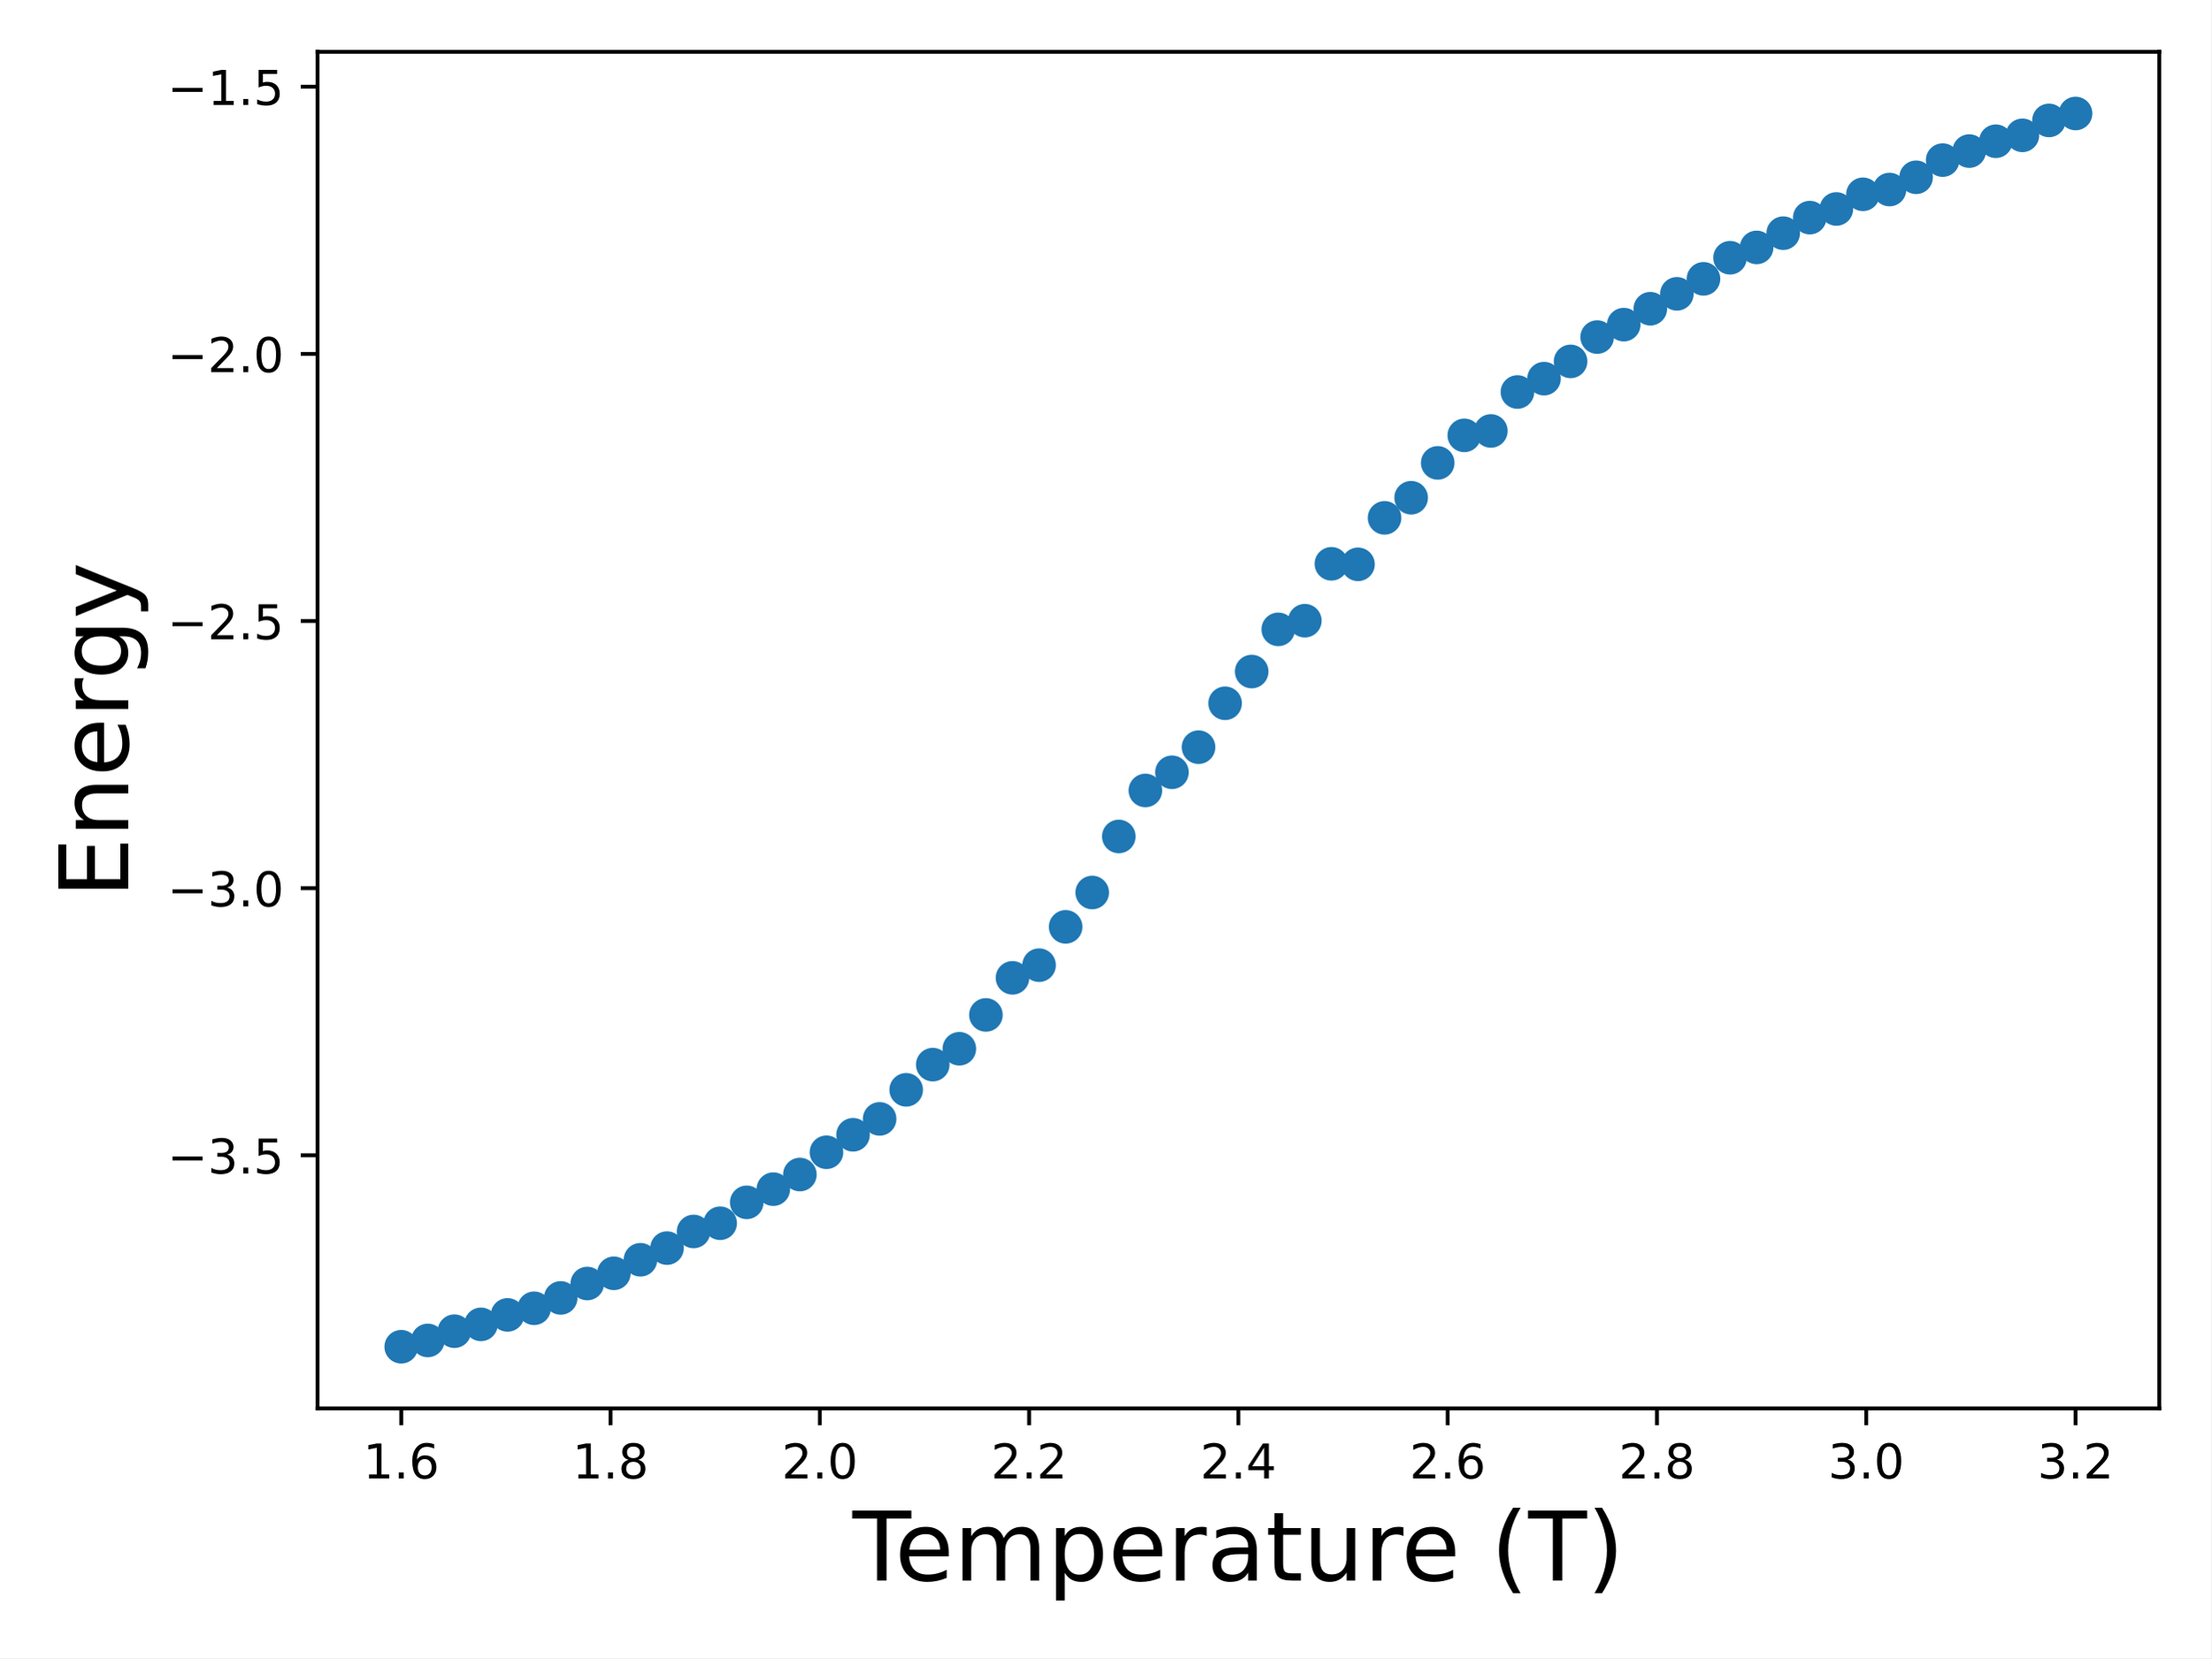
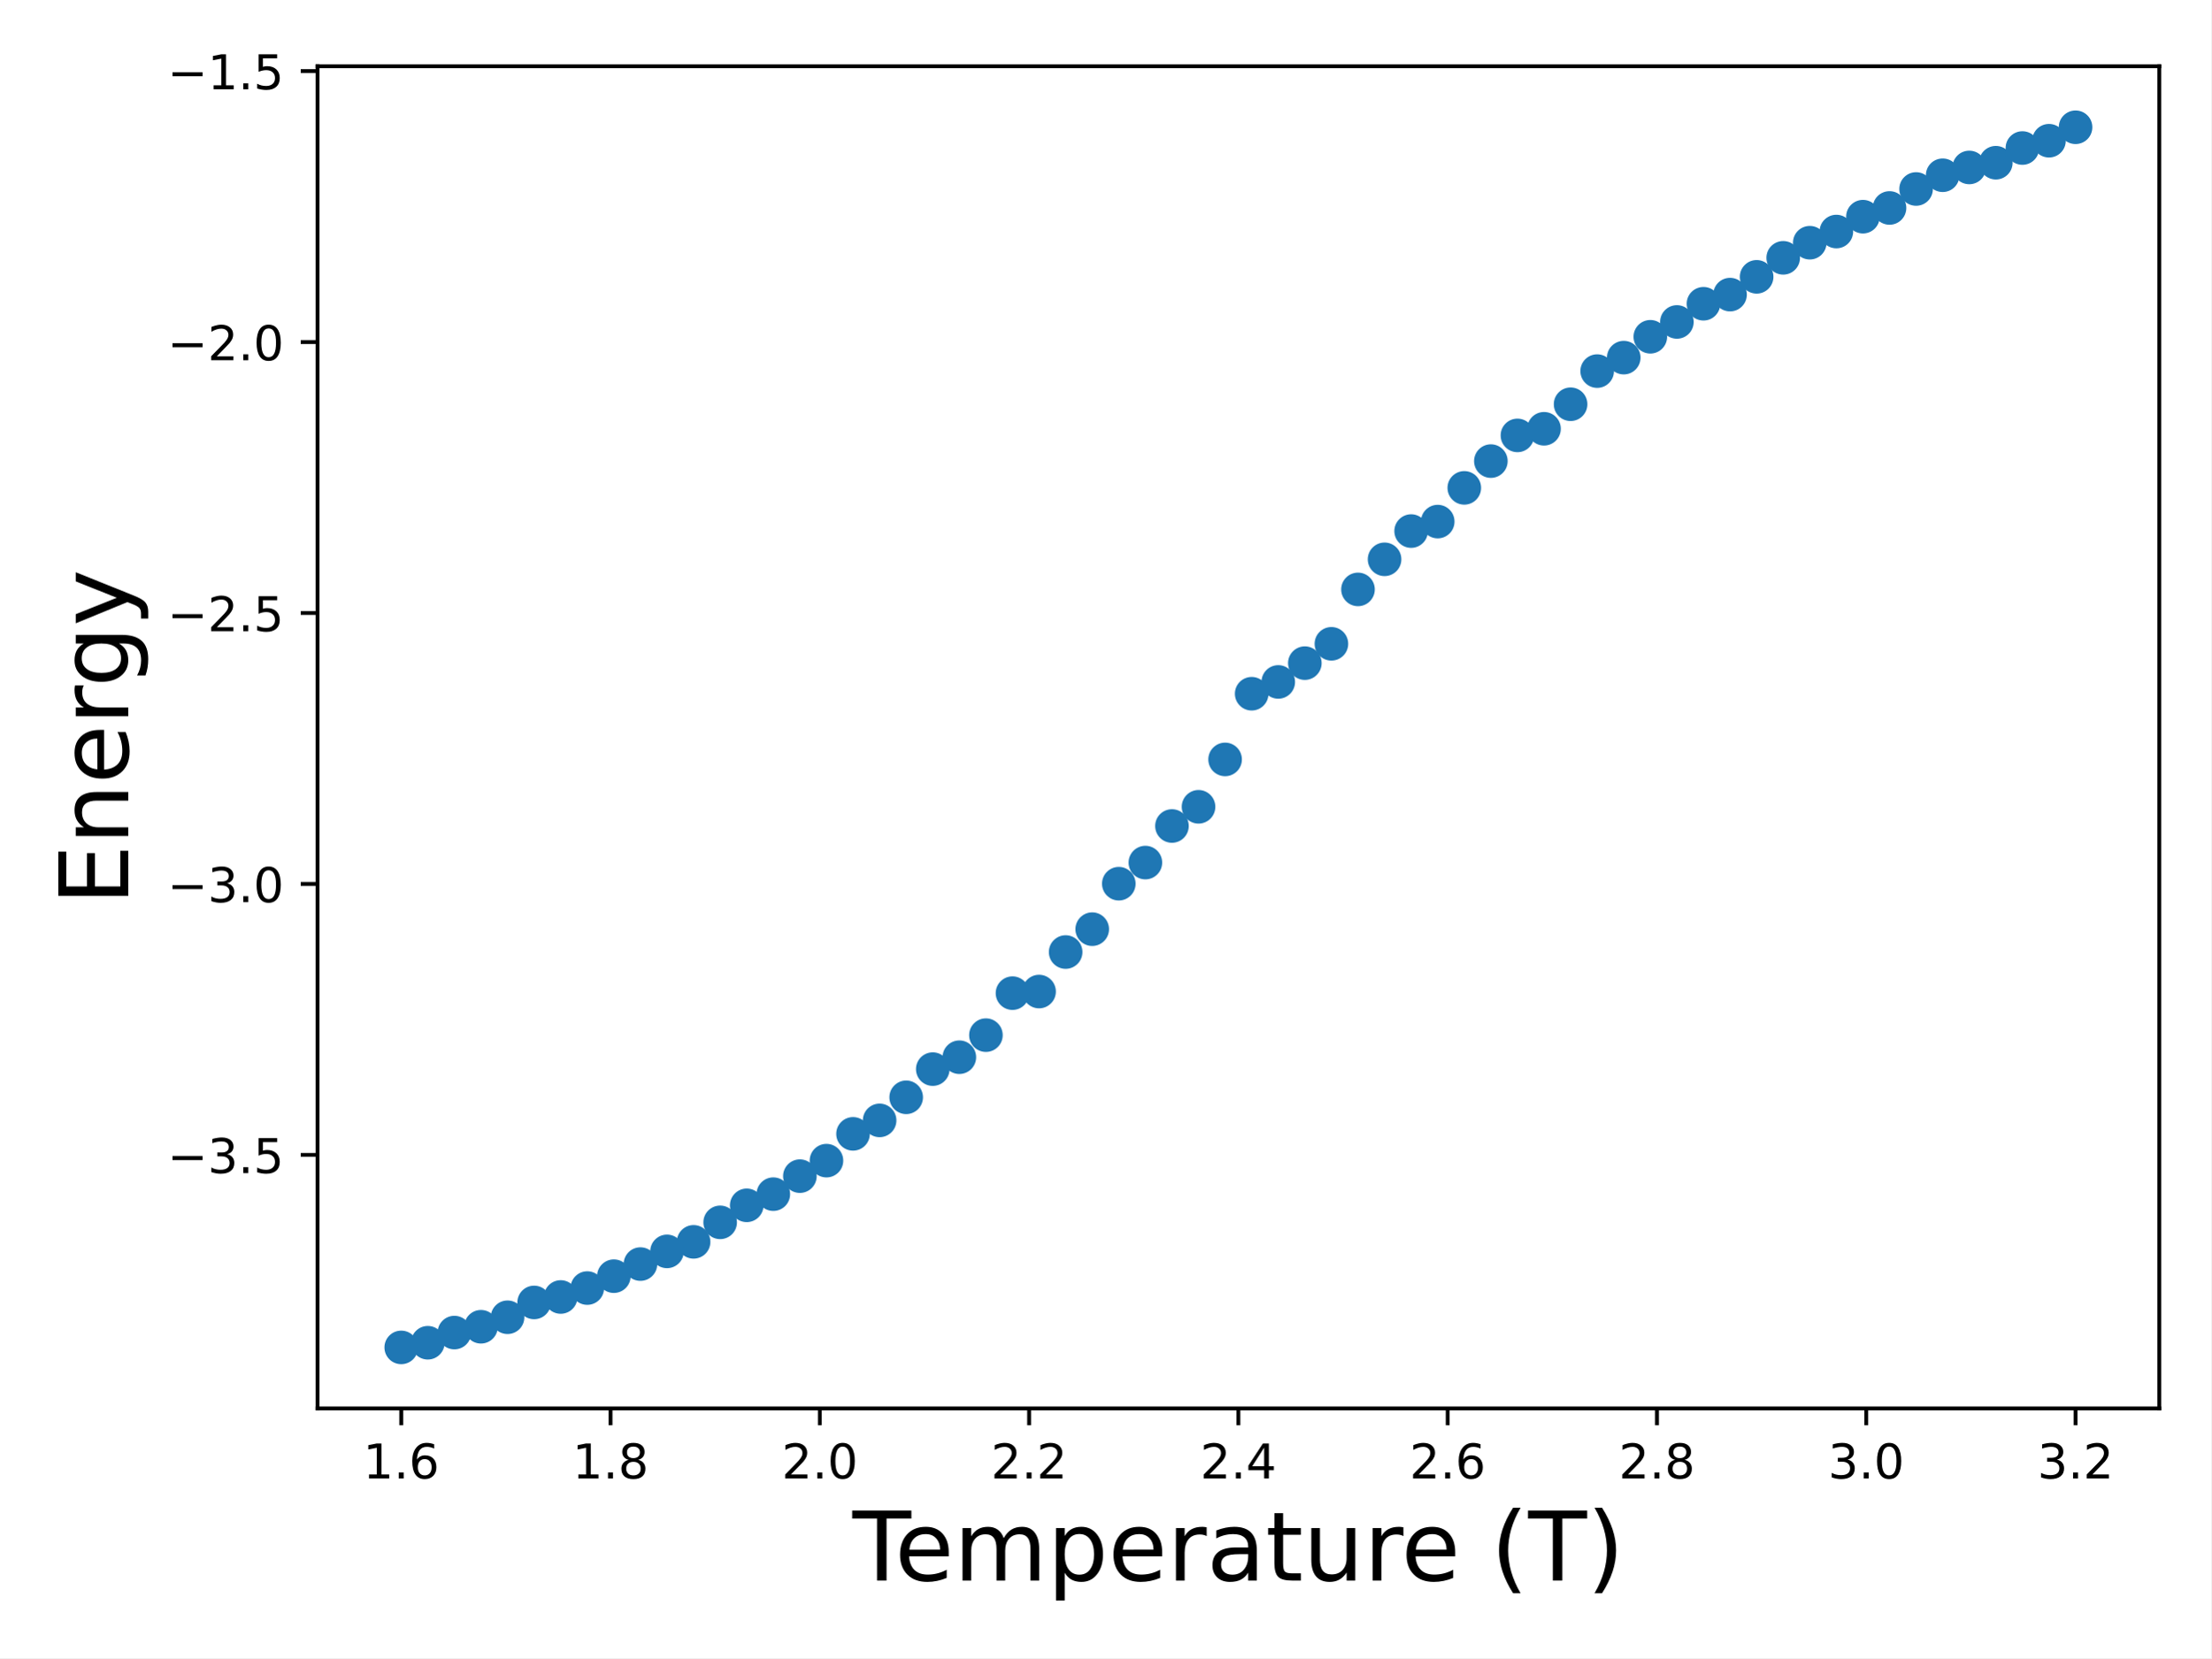
<svg xmlns="http://www.w3.org/2000/svg" xmlns:xlink="http://www.w3.org/1999/xlink" height="345.6pt" version="1.1" viewBox="0 0 460.8 345.6" width="460.8pt">
  <defs>
    <style type="text/css">*{stroke-linecap:butt;stroke-linejoin:round;}</style>
  </defs>
  <g id="figure_1">
    <g id="patch_1">
      <path d="M 0 345.6  L 460.8 345.6  L 460.8 0  L 0 0  z " style="fill:#ffffff;" />
    </g>
    <g id="axes_1">
      <g id="patch_2">
-         <path d="M 66.17 293.56  L 450 293.56  L 450 10.8  L 66.17 10.8  z " style="fill:#ffffff;" />
+         <path d="M 66.17 293.56  L 450 293.56  L 450 13.807  L 66.17 13.807  z " style="fill:#ffffff;" />
      </g>
      <g id="matplotlib.axis_1">
        <g id="xtick_1">
          <g id="line2d_1">
            <defs>
-               <path d="M 0 0  L 0 3.5  " id="m89fb8d7818" style="stroke:#000000;stroke-width:0.8;" />
+               <path d="M 0 0  L 0 3.5  " id="m276fa5b117" style="stroke:#000000;stroke-width:0.8;" />
            </defs>
            <g>
-               <use style="stroke:#000000;stroke-width:0.8;" x="83.617" xlink:href="#m89fb8d7818" y="293.56" />
+               <use style="stroke:#000000;stroke-width:0.8;" x="83.617" xlink:href="#m276fa5b117" y="293.56" />
            </g>
          </g>
          <g id="text_1">
            <g transform="translate(75.66526 308.1584)scale(0.1 -0.1)">
              <defs>
                <path d="M 12.406 8.297  L 28.516 8.297  L 28.516 63.922  L 10.984 60.406  L 10.984 69.391  L 28.422 72.906  L 38.281 72.906  L 38.281 8.297  L 54.391 8.297  L 54.391 0  L 12.406 0  z " id="DejaVuSans-49" />
                <path d="M 10.688 12.406  L 21 12.406  L 21 0  L 10.688 0  z " id="DejaVuSans-46" />
                <path d="M 33.016 40.375  Q 26.375 40.375 22.484 35.828  Q 18.609 31.297 18.609 23.391  Q 18.609 15.531 22.484 10.953  Q 26.375 6.391 33.016 6.391  Q 39.656 6.391 43.531 10.953  Q 47.406 15.531 47.406 23.391  Q 47.406 31.297 43.531 35.828  Q 39.656 40.375 33.016 40.375  z M 52.594 71.297  L 52.594 62.312  Q 48.875 64.062 45.094 64.984  Q 41.312 65.922 37.594 65.922  Q 27.828 65.922 22.672 59.328  Q 17.531 52.734 16.797 39.406  Q 19.672 43.656 24.016 45.922  Q 28.375 48.188 33.594 48.188  Q 44.578 48.188 50.953 41.516  Q 57.328 34.859 57.328 23.391  Q 57.328 12.156 50.688 5.359  Q 44.047 -1.422 33.016 -1.422  Q 20.359 -1.422 13.672 8.266  Q 6.984 17.969 6.984 36.375  Q 6.984 53.656 15.188 63.938  Q 23.391 74.219 37.203 74.219  Q 40.922 74.219 44.703 73.484  Q 48.484 72.75 52.594 71.297  z " id="DejaVuSans-54" />
              </defs>
              <use xlink:href="#DejaVuSans-49" />
              <use x="63.623" xlink:href="#DejaVuSans-46" />
              <use x="95.41" xlink:href="#DejaVuSans-54" />
            </g>
          </g>
        </g>
        <g id="xtick_2">
          <g id="line2d_2">
            <g>
-               <use style="stroke:#000000;stroke-width:0.8;" x="127.234" xlink:href="#m89fb8d7818" y="293.56" />
+               <use style="stroke:#000000;stroke-width:0.8;" x="127.234" xlink:href="#m276fa5b117" y="293.56" />
            </g>
          </g>
          <g id="text_2">
            <g transform="translate(119.2823 308.1584)scale(0.1 -0.1)">
              <defs>
                <path d="M 31.781 34.625  Q 24.75 34.625 20.719 30.859  Q 16.703 27.094 16.703 20.516  Q 16.703 13.922 20.719 10.156  Q 24.75 6.391 31.781 6.391  Q 38.812 6.391 42.859 10.172  Q 46.922 13.969 46.922 20.516  Q 46.922 27.094 42.891 30.859  Q 38.875 34.625 31.781 34.625  z M 21.922 38.812  Q 15.578 40.375 12.031 44.719  Q 8.5 49.078 8.5 55.328  Q 8.5 64.062 14.719 69.141  Q 20.953 74.219 31.781 74.219  Q 42.672 74.219 48.875 69.141  Q 55.078 64.062 55.078 55.328  Q 55.078 49.078 51.531 44.719  Q 48 40.375 41.703 38.812  Q 48.828 37.156 52.797 32.312  Q 56.781 27.484 56.781 20.516  Q 56.781 9.906 50.312 4.234  Q 43.844 -1.422 31.781 -1.422  Q 19.734 -1.422 13.25 4.234  Q 6.781 9.906 6.781 20.516  Q 6.781 27.484 10.781 32.312  Q 14.797 37.156 21.922 38.812  z M 18.312 54.391  Q 18.312 48.734 21.844 45.562  Q 25.391 42.391 31.781 42.391  Q 38.141 42.391 41.719 45.562  Q 45.312 48.734 45.312 54.391  Q 45.312 60.062 41.719 63.234  Q 38.141 66.406 31.781 66.406  Q 25.391 66.406 21.844 63.234  Q 18.312 60.062 18.312 54.391  z " id="DejaVuSans-56" />
              </defs>
              <use xlink:href="#DejaVuSans-49" />
              <use x="63.623" xlink:href="#DejaVuSans-46" />
              <use x="95.41" xlink:href="#DejaVuSans-56" />
            </g>
          </g>
        </g>
        <g id="xtick_3">
          <g id="line2d_3">
            <g>
-               <use style="stroke:#000000;stroke-width:0.8;" x="170.851" xlink:href="#m89fb8d7818" y="293.56" />
+               <use style="stroke:#000000;stroke-width:0.8;" x="170.851" xlink:href="#m276fa5b117" y="293.56" />
            </g>
          </g>
          <g id="text_3">
            <g transform="translate(162.8993 308.1584)scale(0.1 -0.1)">
              <defs>
                <path d="M 19.188 8.297  L 53.609 8.297  L 53.609 0  L 7.328 0  L 7.328 8.297  Q 12.938 14.109 22.625 23.891  Q 32.328 33.688 34.812 36.531  Q 39.547 41.844 41.422 45.531  Q 43.312 49.219 43.312 52.781  Q 43.312 58.594 39.234 62.25  Q 35.156 65.922 28.609 65.922  Q 23.969 65.922 18.812 64.312  Q 13.672 62.703 7.812 59.422  L 7.812 69.391  Q 13.766 71.781 18.938 73  Q 24.125 74.219 28.422 74.219  Q 39.75 74.219 46.484 68.547  Q 53.219 62.891 53.219 53.422  Q 53.219 48.922 51.531 44.891  Q 49.859 40.875 45.406 35.406  Q 44.188 33.984 37.641 27.219  Q 31.109 20.453 19.188 8.297  z " id="DejaVuSans-50" />
                <path d="M 31.781 66.406  Q 24.172 66.406 20.328 58.906  Q 16.5 51.422 16.5 36.375  Q 16.5 21.391 20.328 13.891  Q 24.172 6.391 31.781 6.391  Q 39.453 6.391 43.281 13.891  Q 47.125 21.391 47.125 36.375  Q 47.125 51.422 43.281 58.906  Q 39.453 66.406 31.781 66.406  z M 31.781 74.219  Q 44.047 74.219 50.516 64.516  Q 56.984 54.828 56.984 36.375  Q 56.984 17.969 50.516 8.266  Q 44.047 -1.422 31.781 -1.422  Q 19.531 -1.422 13.062 8.266  Q 6.594 17.969 6.594 36.375  Q 6.594 54.828 13.062 64.516  Q 19.531 74.219 31.781 74.219  z " id="DejaVuSans-48" />
              </defs>
              <use xlink:href="#DejaVuSans-50" />
              <use x="63.623" xlink:href="#DejaVuSans-46" />
              <use x="95.41" xlink:href="#DejaVuSans-48" />
            </g>
          </g>
        </g>
        <g id="xtick_4">
          <g id="line2d_4">
            <g>
-               <use style="stroke:#000000;stroke-width:0.8;" x="214.468" xlink:href="#m89fb8d7818" y="293.56" />
+               <use style="stroke:#000000;stroke-width:0.8;" x="214.468" xlink:href="#m276fa5b117" y="293.56" />
            </g>
          </g>
          <g id="text_4">
            <g transform="translate(206.5164 308.1584)scale(0.1 -0.1)">
              <use xlink:href="#DejaVuSans-50" />
              <use x="63.623" xlink:href="#DejaVuSans-46" />
              <use x="95.41" xlink:href="#DejaVuSans-50" />
            </g>
          </g>
        </g>
        <g id="xtick_5">
          <g id="line2d_5">
            <g>
-               <use style="stroke:#000000;stroke-width:0.8;" x="258.085" xlink:href="#m89fb8d7818" y="293.56" />
+               <use style="stroke:#000000;stroke-width:0.8;" x="258.085" xlink:href="#m276fa5b117" y="293.56" />
            </g>
          </g>
          <g id="text_5">
            <g transform="translate(250.1334 308.1584)scale(0.1 -0.1)">
              <defs>
                <path d="M 37.797 64.312  L 12.891 25.391  L 37.797 25.391  z M 35.203 72.906  L 47.609 72.906  L 47.609 25.391  L 58.016 25.391  L 58.016 17.188  L 47.609 17.188  L 47.609 0  L 37.797 0  L 37.797 17.188  L 4.891 17.188  L 4.891 26.703  z " id="DejaVuSans-52" />
              </defs>
              <use xlink:href="#DejaVuSans-50" />
              <use x="63.623" xlink:href="#DejaVuSans-46" />
              <use x="95.41" xlink:href="#DejaVuSans-52" />
            </g>
          </g>
        </g>
        <g id="xtick_6">
          <g id="line2d_6">
            <g>
-               <use style="stroke:#000000;stroke-width:0.8;" x="301.702" xlink:href="#m89fb8d7818" y="293.56" />
+               <use style="stroke:#000000;stroke-width:0.8;" x="301.702" xlink:href="#m276fa5b117" y="293.56" />
            </g>
          </g>
          <g id="text_6">
            <g transform="translate(293.7505 308.1584)scale(0.1 -0.1)">
              <use xlink:href="#DejaVuSans-50" />
              <use x="63.623" xlink:href="#DejaVuSans-46" />
              <use x="95.41" xlink:href="#DejaVuSans-54" />
            </g>
          </g>
        </g>
        <g id="xtick_7">
          <g id="line2d_7">
            <g>
-               <use style="stroke:#000000;stroke-width:0.8;" x="345.319" xlink:href="#m89fb8d7818" y="293.56" />
+               <use style="stroke:#000000;stroke-width:0.8;" x="345.319" xlink:href="#m276fa5b117" y="293.56" />
            </g>
          </g>
          <g id="text_7">
            <g transform="translate(337.3675 308.1584)scale(0.1 -0.1)">
              <use xlink:href="#DejaVuSans-50" />
              <use x="63.623" xlink:href="#DejaVuSans-46" />
              <use x="95.41" xlink:href="#DejaVuSans-56" />
            </g>
          </g>
        </g>
        <g id="xtick_8">
          <g id="line2d_8">
            <g>
-               <use style="stroke:#000000;stroke-width:0.8;" x="388.936" xlink:href="#m89fb8d7818" y="293.56" />
+               <use style="stroke:#000000;stroke-width:0.8;" x="388.936" xlink:href="#m276fa5b117" y="293.56" />
            </g>
          </g>
          <g id="text_8">
            <g transform="translate(380.9846 308.1584)scale(0.1 -0.1)">
              <defs>
                <path d="M 40.578 39.312  Q 47.656 37.797 51.625 33  Q 55.609 28.219 55.609 21.188  Q 55.609 10.406 48.188 4.484  Q 40.766 -1.422 27.094 -1.422  Q 22.516 -1.422 17.656 -0.516  Q 12.797 0.391 7.625 2.203  L 7.625 11.719  Q 11.719 9.328 16.594 8.109  Q 21.484 6.891 26.812 6.891  Q 36.078 6.891 40.938 10.547  Q 45.797 14.203 45.797 21.188  Q 45.797 27.641 41.281 31.266  Q 36.766 34.906 28.719 34.906  L 20.219 34.906  L 20.219 43.016  L 29.109 43.016  Q 36.375 43.016 40.234 45.922  Q 44.094 48.828 44.094 54.297  Q 44.094 59.906 40.109 62.906  Q 36.141 65.922 28.719 65.922  Q 24.656 65.922 20.016 65.031  Q 15.375 64.156 9.812 62.312  L 9.812 71.094  Q 15.438 72.656 20.344 73.438  Q 25.25 74.219 29.594 74.219  Q 40.828 74.219 47.359 69.109  Q 53.906 64.016 53.906 55.328  Q 53.906 49.266 50.438 45.094  Q 46.969 40.922 40.578 39.312  z " id="DejaVuSans-51" />
              </defs>
              <use xlink:href="#DejaVuSans-51" />
              <use x="63.623" xlink:href="#DejaVuSans-46" />
              <use x="95.41" xlink:href="#DejaVuSans-48" />
            </g>
          </g>
        </g>
        <g id="xtick_9">
          <g id="line2d_9">
            <g>
-               <use style="stroke:#000000;stroke-width:0.8;" x="432.553" xlink:href="#m89fb8d7818" y="293.56" />
+               <use style="stroke:#000000;stroke-width:0.8;" x="432.553" xlink:href="#m276fa5b117" y="293.56" />
            </g>
          </g>
          <g id="text_9">
            <g transform="translate(424.6016 308.1584)scale(0.1 -0.1)">
              <use xlink:href="#DejaVuSans-51" />
              <use x="63.623" xlink:href="#DejaVuSans-46" />
              <use x="95.41" xlink:href="#DejaVuSans-50" />
            </g>
          </g>
        </g>
        <g id="text_10">
          <g transform="translate(177.6569 329.435)scale(0.2 -0.2)">
            <defs>
              <path d="M -0.297 72.906  L 61.375 72.906  L 61.375 64.594  L 35.5 64.594  L 35.5 0  L 25.594 0  L 25.594 64.594  L -0.297 64.594  z " id="DejaVuSans-84" />
              <path d="M 56.203 29.594  L 56.203 25.203  L 14.891 25.203  Q 15.484 15.922 20.484 11.062  Q 25.484 6.203 34.422 6.203  Q 39.594 6.203 44.453 7.469  Q 49.312 8.734 54.109 11.281  L 54.109 2.781  Q 49.266 0.734 44.188 -0.344  Q 39.109 -1.422 33.891 -1.422  Q 20.797 -1.422 13.156 6.188  Q 5.516 13.812 5.516 26.812  Q 5.516 40.234 12.766 48.109  Q 20.016 56 32.328 56  Q 43.359 56 49.781 48.891  Q 56.203 41.797 56.203 29.594  z M 47.219 32.234  Q 47.125 39.594 43.094 43.984  Q 39.062 48.391 32.422 48.391  Q 24.906 48.391 20.391 44.141  Q 15.875 39.891 15.188 32.172  z " id="DejaVuSans-101" />
              <path d="M 52 44.188  Q 55.375 50.25 60.062 53.125  Q 64.75 56 71.094 56  Q 79.641 56 84.281 50.016  Q 88.922 44.047 88.922 33.016  L 88.922 0  L 79.891 0  L 79.891 32.719  Q 79.891 40.578 77.094 44.375  Q 74.312 48.188 68.609 48.188  Q 61.625 48.188 57.562 43.547  Q 53.516 38.922 53.516 30.906  L 53.516 0  L 44.484 0  L 44.484 32.719  Q 44.484 40.625 41.703 44.406  Q 38.922 48.188 33.109 48.188  Q 26.219 48.188 22.156 43.531  Q 18.109 38.875 18.109 30.906  L 18.109 0  L 9.078 0  L 9.078 54.688  L 18.109 54.688  L 18.109 46.188  Q 21.188 51.219 25.484 53.609  Q 29.781 56 35.688 56  Q 41.656 56 45.828 52.969  Q 50 49.953 52 44.188  z " id="DejaVuSans-109" />
              <path d="M 18.109 8.203  L 18.109 -20.797  L 9.078 -20.797  L 9.078 54.688  L 18.109 54.688  L 18.109 46.391  Q 20.953 51.266 25.266 53.625  Q 29.594 56 35.594 56  Q 45.562 56 51.781 48.094  Q 58.016 40.188 58.016 27.297  Q 58.016 14.406 51.781 6.484  Q 45.562 -1.422 35.594 -1.422  Q 29.594 -1.422 25.266 0.953  Q 20.953 3.328 18.109 8.203  z M 48.688 27.297  Q 48.688 37.203 44.609 42.844  Q 40.531 48.484 33.406 48.484  Q 26.266 48.484 22.188 42.844  Q 18.109 37.203 18.109 27.297  Q 18.109 17.391 22.188 11.75  Q 26.266 6.109 33.406 6.109  Q 40.531 6.109 44.609 11.75  Q 48.688 17.391 48.688 27.297  z " id="DejaVuSans-112" />
              <path d="M 41.109 46.297  Q 39.594 47.172 37.812 47.578  Q 36.031 48 33.891 48  Q 26.266 48 22.188 43.047  Q 18.109 38.094 18.109 28.812  L 18.109 0  L 9.078 0  L 9.078 54.688  L 18.109 54.688  L 18.109 46.188  Q 20.953 51.172 25.484 53.578  Q 30.031 56 36.531 56  Q 37.453 56 38.578 55.875  Q 39.703 55.766 41.062 55.516  z " id="DejaVuSans-114" />
              <path d="M 34.281 27.484  Q 23.391 27.484 19.188 25  Q 14.984 22.516 14.984 16.5  Q 14.984 11.719 18.141 8.906  Q 21.297 6.109 26.703 6.109  Q 34.188 6.109 38.703 11.406  Q 43.219 16.703 43.219 25.484  L 43.219 27.484  z M 52.203 31.203  L 52.203 0  L 43.219 0  L 43.219 8.297  Q 40.141 3.328 35.547 0.953  Q 30.953 -1.422 24.312 -1.422  Q 15.922 -1.422 10.953 3.297  Q 6 8.016 6 15.922  Q 6 25.141 12.172 29.828  Q 18.359 34.516 30.609 34.516  L 43.219 34.516  L 43.219 35.406  Q 43.219 41.609 39.141 45  Q 35.062 48.391 27.688 48.391  Q 23 48.391 18.547 47.266  Q 14.109 46.141 10.016 43.891  L 10.016 52.203  Q 14.938 54.109 19.578 55.047  Q 24.219 56 28.609 56  Q 40.484 56 46.344 49.844  Q 52.203 43.703 52.203 31.203  z " id="DejaVuSans-97" />
              <path d="M 18.312 70.219  L 18.312 54.688  L 36.812 54.688  L 36.812 47.703  L 18.312 47.703  L 18.312 18.016  Q 18.312 11.328 20.141 9.422  Q 21.969 7.516 27.594 7.516  L 36.812 7.516  L 36.812 0  L 27.594 0  Q 17.188 0 13.234 3.875  Q 9.281 7.766 9.281 18.016  L 9.281 47.703  L 2.688 47.703  L 2.688 54.688  L 9.281 54.688  L 9.281 70.219  z " id="DejaVuSans-116" />
              <path d="M 8.5 21.578  L 8.5 54.688  L 17.484 54.688  L 17.484 21.922  Q 17.484 14.156 20.5 10.266  Q 23.531 6.391 29.594 6.391  Q 36.859 6.391 41.078 11.031  Q 45.312 15.672 45.312 23.688  L 45.312 54.688  L 54.297 54.688  L 54.297 0  L 45.312 0  L 45.312 8.406  Q 42.047 3.422 37.719 1  Q 33.406 -1.422 27.688 -1.422  Q 18.266 -1.422 13.375 4.438  Q 8.5 10.297 8.5 21.578  z M 31.109 56  z " id="DejaVuSans-117" />
              <path id="DejaVuSans-32" />
              <path d="M 31 75.875  Q 24.469 64.656 21.281 53.656  Q 18.109 42.672 18.109 31.391  Q 18.109 20.125 21.312 9.062  Q 24.516 -2 31 -13.188  L 23.188 -13.188  Q 15.875 -1.703 12.234 9.375  Q 8.594 20.453 8.594 31.391  Q 8.594 42.281 12.203 53.312  Q 15.828 64.359 23.188 75.875  z " id="DejaVuSans-40" />
              <path d="M 8.016 75.875  L 15.828 75.875  Q 23.141 64.359 26.781 53.312  Q 30.422 42.281 30.422 31.391  Q 30.422 20.453 26.781 9.375  Q 23.141 -1.703 15.828 -13.188  L 8.016 -13.188  Q 14.5 -2 17.703 9.062  Q 20.906 20.125 20.906 31.391  Q 20.906 42.672 17.703 53.656  Q 14.5 64.656 8.016 75.875  z " id="DejaVuSans-41" />
            </defs>
            <use xlink:href="#DejaVuSans-84" />
            <use x="44.084" xlink:href="#DejaVuSans-101" />
            <use x="105.607" xlink:href="#DejaVuSans-109" />
            <use x="203.02" xlink:href="#DejaVuSans-112" />
            <use x="266.496" xlink:href="#DejaVuSans-101" />
            <use x="328.02" xlink:href="#DejaVuSans-114" />
            <use x="369.133" xlink:href="#DejaVuSans-97" />
            <use x="430.412" xlink:href="#DejaVuSans-116" />
            <use x="469.621" xlink:href="#DejaVuSans-117" />
            <use x="533" xlink:href="#DejaVuSans-114" />
            <use x="571.863" xlink:href="#DejaVuSans-101" />
            <use x="633.387" xlink:href="#DejaVuSans-32" />
            <use x="665.174" xlink:href="#DejaVuSans-40" />
            <use x="704.188" xlink:href="#DejaVuSans-84" />
            <use x="765.271" xlink:href="#DejaVuSans-41" />
          </g>
        </g>
      </g>
      <g id="matplotlib.axis_2">
        <g id="ytick_1">
          <g id="line2d_10">
            <defs>
-               <path d="M 0 0  L -3.5 0  " id="mbadf5b3079" style="stroke:#000000;stroke-width:0.8;" />
+               <path d="M 0 0  L -3.5 0  " id="mab7473d52a" style="stroke:#000000;stroke-width:0.8;" />
            </defs>
            <g>
-               <use style="stroke:#000000;stroke-width:0.8;" x="66.17" xlink:href="#mbadf5b3079" y="240.804" />
+               <use style="stroke:#000000;stroke-width:0.8;" x="66.17" xlink:href="#mab7473d52a" y="240.713" />
            </g>
          </g>
          <g id="text_11">
-             <g transform="translate(34.88719 244.6032)scale(0.1 -0.1)">
+             <g transform="translate(34.88719 244.5118)scale(0.1 -0.1)">
              <defs>
                <path d="M 10.594 35.5  L 73.188 35.5  L 73.188 27.203  L 10.594 27.203  z " id="DejaVuSans-8722" />
                <path d="M 10.797 72.906  L 49.516 72.906  L 49.516 64.594  L 19.828 64.594  L 19.828 46.734  Q 21.969 47.469 24.109 47.828  Q 26.266 48.188 28.422 48.188  Q 40.625 48.188 47.75 41.5  Q 54.891 34.812 54.891 23.391  Q 54.891 11.625 47.562 5.094  Q 40.234 -1.422 26.906 -1.422  Q 22.312 -1.422 17.547 -0.641  Q 12.797 0.141 7.719 1.703  L 7.719 11.625  Q 12.109 9.234 16.797 8.062  Q 21.484 6.891 26.703 6.891  Q 35.156 6.891 40.078 11.328  Q 45.016 15.766 45.016 23.391  Q 45.016 31 40.078 35.438  Q 35.156 39.891 26.703 39.891  Q 22.75 39.891 18.812 39.016  Q 14.891 38.141 10.797 36.281  z " id="DejaVuSans-53" />
              </defs>
              <use xlink:href="#DejaVuSans-8722" />
              <use x="83.789" xlink:href="#DejaVuSans-51" />
              <use x="147.412" xlink:href="#DejaVuSans-46" />
              <use x="179.199" xlink:href="#DejaVuSans-53" />
            </g>
          </g>
        </g>
        <g id="ytick_2">
          <g id="line2d_11">
            <g>
-               <use style="stroke:#000000;stroke-width:0.8;" x="66.17" xlink:href="#mbadf5b3079" y="185.121" />
+               <use style="stroke:#000000;stroke-width:0.8;" x="66.17" xlink:href="#mab7473d52a" y="184.237" />
            </g>
          </g>
          <g id="text_12">
-             <g transform="translate(34.88719 188.9198)scale(0.1 -0.1)">
+             <g transform="translate(34.88719 188.0359)scale(0.1 -0.1)">
              <use xlink:href="#DejaVuSans-8722" />
              <use x="83.789" xlink:href="#DejaVuSans-51" />
              <use x="147.412" xlink:href="#DejaVuSans-46" />
              <use x="179.199" xlink:href="#DejaVuSans-48" />
            </g>
          </g>
        </g>
        <g id="ytick_3">
          <g id="line2d_12">
            <g>
-               <use style="stroke:#000000;stroke-width:0.8;" x="66.17" xlink:href="#mbadf5b3079" y="129.437" />
+               <use style="stroke:#000000;stroke-width:0.8;" x="66.17" xlink:href="#mab7473d52a" y="127.761" />
            </g>
          </g>
          <g id="text_13">
-             <g transform="translate(34.88719 133.2364)scale(0.1 -0.1)">
+             <g transform="translate(34.88719 131.5599)scale(0.1 -0.1)">
              <use xlink:href="#DejaVuSans-8722" />
              <use x="83.789" xlink:href="#DejaVuSans-50" />
              <use x="147.412" xlink:href="#DejaVuSans-46" />
              <use x="179.199" xlink:href="#DejaVuSans-53" />
            </g>
          </g>
        </g>
        <g id="ytick_4">
          <g id="line2d_13">
            <g>
-               <use style="stroke:#000000;stroke-width:0.8;" x="66.17" xlink:href="#mbadf5b3079" y="73.754" />
+               <use style="stroke:#000000;stroke-width:0.8;" x="66.17" xlink:href="#mab7473d52a" y="71.285" />
            </g>
          </g>
          <g id="text_14">
-             <g transform="translate(34.88719 77.55298)scale(0.1 -0.1)">
+             <g transform="translate(34.88719 75.08399)scale(0.1 -0.1)">
              <use xlink:href="#DejaVuSans-8722" />
              <use x="83.789" xlink:href="#DejaVuSans-50" />
              <use x="147.412" xlink:href="#DejaVuSans-46" />
              <use x="179.199" xlink:href="#DejaVuSans-48" />
            </g>
          </g>
        </g>
        <g id="ytick_5">
          <g id="line2d_14">
            <g>
-               <use style="stroke:#000000;stroke-width:0.8;" x="66.17" xlink:href="#mbadf5b3079" y="18.07" />
+               <use style="stroke:#000000;stroke-width:0.8;" x="66.17" xlink:href="#mab7473d52a" y="14.809" />
            </g>
          </g>
          <g id="text_15">
-             <g transform="translate(34.88719 21.86957)scale(0.1 -0.1)">
+             <g transform="translate(34.88719 18.60804)scale(0.1 -0.1)">
              <use xlink:href="#DejaVuSans-8722" />
              <use x="83.789" xlink:href="#DejaVuSans-49" />
              <use x="147.412" xlink:href="#DejaVuSans-46" />
              <use x="179.199" xlink:href="#DejaVuSans-53" />
            </g>
          </g>
        </g>
        <g id="text_16">
-           <g transform="translate(26.72781 187.1925)rotate(-90)scale(0.2 -0.2)">
+           <g transform="translate(26.72781 188.6962)rotate(-90)scale(0.2 -0.2)">
            <defs>
              <path d="M 9.812 72.906  L 55.906 72.906  L 55.906 64.594  L 19.672 64.594  L 19.672 43.016  L 54.391 43.016  L 54.391 34.719  L 19.672 34.719  L 19.672 8.297  L 56.781 8.297  L 56.781 0  L 9.812 0  z " id="DejaVuSans-69" />
              <path d="M 54.891 33.016  L 54.891 0  L 45.906 0  L 45.906 32.719  Q 45.906 40.484 42.875 44.328  Q 39.844 48.188 33.797 48.188  Q 26.516 48.188 22.312 43.547  Q 18.109 38.922 18.109 30.906  L 18.109 0  L 9.078 0  L 9.078 54.688  L 18.109 54.688  L 18.109 46.188  Q 21.344 51.125 25.703 53.562  Q 30.078 56 35.797 56  Q 45.219 56 50.047 50.172  Q 54.891 44.344 54.891 33.016  z " id="DejaVuSans-110" />
              <path d="M 45.406 27.984  Q 45.406 37.75 41.375 43.109  Q 37.359 48.484 30.078 48.484  Q 22.859 48.484 18.828 43.109  Q 14.797 37.75 14.797 27.984  Q 14.797 18.266 18.828 12.891  Q 22.859 7.516 30.078 7.516  Q 37.359 7.516 41.375 12.891  Q 45.406 18.266 45.406 27.984  z M 54.391 6.781  Q 54.391 -7.172 48.188 -13.984  Q 42 -20.797 29.203 -20.797  Q 24.469 -20.797 20.266 -20.094  Q 16.062 -19.391 12.109 -17.922  L 12.109 -9.188  Q 16.062 -11.328 19.922 -12.344  Q 23.781 -13.375 27.781 -13.375  Q 36.625 -13.375 41.016 -8.766  Q 45.406 -4.156 45.406 5.172  L 45.406 9.625  Q 42.625 4.781 38.281 2.391  Q 33.938 0 27.875 0  Q 17.828 0 11.672 7.656  Q 5.516 15.328 5.516 27.984  Q 5.516 40.672 11.672 48.328  Q 17.828 56 27.875 56  Q 33.938 56 38.281 53.609  Q 42.625 51.219 45.406 46.391  L 45.406 54.688  L 54.391 54.688  z " id="DejaVuSans-103" />
              <path d="M 32.172 -5.078  Q 28.375 -14.844 24.75 -17.812  Q 21.141 -20.797 15.094 -20.797  L 7.906 -20.797  L 7.906 -13.281  L 13.188 -13.281  Q 16.891 -13.281 18.938 -11.516  Q 21 -9.766 23.484 -3.219  L 25.094 0.875  L 2.984 54.688  L 12.5 54.688  L 29.594 11.922  L 46.688 54.688  L 56.203 54.688  z " id="DejaVuSans-121" />
            </defs>
            <use xlink:href="#DejaVuSans-69" />
            <use x="63.184" xlink:href="#DejaVuSans-110" />
            <use x="126.562" xlink:href="#DejaVuSans-101" />
            <use x="188.086" xlink:href="#DejaVuSans-114" />
            <use x="227.449" xlink:href="#DejaVuSans-103" />
            <use x="290.926" xlink:href="#DejaVuSans-121" />
          </g>
        </g>
      </g>
      <g id="line2d_15">
        <defs>
-           <path d="M 0 3  C 0.796 3 1.559 2.684 2.121 2.121  C 2.684 1.559 3 0.796 3 0  C 3 -0.796 2.684 -1.559 2.121 -2.121  C 1.559 -2.684 0.796 -3 0 -3  C -0.796 -3 -1.559 -2.684 -2.121 -2.121  C -2.684 -1.559 -3 -0.796 -3 0  C -3 0.796 -2.684 1.559 -2.121 2.121  C -1.559 2.684 -0.796 3 0 3  z " id="mdc4cfc3dbf" style="stroke:#1f77b4;" />
+           <path d="M 0 3  C 0.796 3 1.559 2.684 2.121 2.121  C 2.684 1.559 3 0.796 3 0  C 3 -0.796 2.684 -1.559 2.121 -2.121  C 1.559 -2.684 0.796 -3 0 -3  C -0.796 -3 -1.559 -2.684 -2.121 -2.121  C -2.684 -1.559 -3 -0.796 -3 0  C -3 0.796 -2.684 1.559 -2.121 2.121  C -1.559 2.684 -0.796 3 0 3  z " id="m59243a4c51" style="stroke:#1f77b4;" />
        </defs>
-         <g clip-path="url(#pe1c093ae00)">
-           <use style="fill:#1f77b4;stroke:#1f77b4;" x="83.617" xlink:href="#mdc4cfc3dbf" y="280.707" />
-           <use style="fill:#1f77b4;stroke:#1f77b4;" x="89.155" xlink:href="#mdc4cfc3dbf" y="279.392" />
-           <use style="fill:#1f77b4;stroke:#1f77b4;" x="94.694" xlink:href="#mdc4cfc3dbf" y="277.466" />
-           <use style="fill:#1f77b4;stroke:#1f77b4;" x="100.233" xlink:href="#mdc4cfc3dbf" y="276.042" />
-           <use style="fill:#1f77b4;stroke:#1f77b4;" x="105.772" xlink:href="#mdc4cfc3dbf" y="274.068" />
-           <use style="fill:#1f77b4;stroke:#1f77b4;" x="111.31" xlink:href="#mdc4cfc3dbf" y="272.687" />
-           <use style="fill:#1f77b4;stroke:#1f77b4;" x="116.849" xlink:href="#mdc4cfc3dbf" y="270.53" />
-           <use style="fill:#1f77b4;stroke:#1f77b4;" x="122.388" xlink:href="#mdc4cfc3dbf" y="267.527" />
-           <use style="fill:#1f77b4;stroke:#1f77b4;" x="127.926" xlink:href="#mdc4cfc3dbf" y="265.397" />
-           <use style="fill:#1f77b4;stroke:#1f77b4;" x="133.465" xlink:href="#mdc4cfc3dbf" y="262.579" />
-           <use style="fill:#1f77b4;stroke:#1f77b4;" x="139.004" xlink:href="#mdc4cfc3dbf" y="260.147" />
-           <use style="fill:#1f77b4;stroke:#1f77b4;" x="144.542" xlink:href="#mdc4cfc3dbf" y="256.68" />
-           <use style="fill:#1f77b4;stroke:#1f77b4;" x="150.081" xlink:href="#mdc4cfc3dbf" y="254.964" />
-           <use style="fill:#1f77b4;stroke:#1f77b4;" x="155.62" xlink:href="#mdc4cfc3dbf" y="250.607" />
-           <use style="fill:#1f77b4;stroke:#1f77b4;" x="161.158" xlink:href="#mdc4cfc3dbf" y="247.858" />
-           <use style="fill:#1f77b4;stroke:#1f77b4;" x="166.697" xlink:href="#mdc4cfc3dbf" y="244.811" />
-           <use style="fill:#1f77b4;stroke:#1f77b4;" x="172.236" xlink:href="#mdc4cfc3dbf" y="240.167" />
-           <use style="fill:#1f77b4;stroke:#1f77b4;" x="177.774" xlink:href="#mdc4cfc3dbf" y="236.524" />
-           <use style="fill:#1f77b4;stroke:#1f77b4;" x="183.313" xlink:href="#mdc4cfc3dbf" y="233.213" />
-           <use style="fill:#1f77b4;stroke:#1f77b4;" x="188.852" xlink:href="#mdc4cfc3dbf" y="227.154" />
-           <use style="fill:#1f77b4;stroke:#1f77b4;" x="194.39" xlink:href="#mdc4cfc3dbf" y="221.903" />
-           <use style="fill:#1f77b4;stroke:#1f77b4;" x="199.929" xlink:href="#mdc4cfc3dbf" y="218.594" />
-           <use style="fill:#1f77b4;stroke:#1f77b4;" x="205.468" xlink:href="#mdc4cfc3dbf" y="211.544" />
-           <use style="fill:#1f77b4;stroke:#1f77b4;" x="211.006" xlink:href="#mdc4cfc3dbf" y="203.812" />
-           <use style="fill:#1f77b4;stroke:#1f77b4;" x="216.545" xlink:href="#mdc4cfc3dbf" y="201.171" />
-           <use style="fill:#1f77b4;stroke:#1f77b4;" x="222.084" xlink:href="#mdc4cfc3dbf" y="193.185" />
-           <use style="fill:#1f77b4;stroke:#1f77b4;" x="227.622" xlink:href="#mdc4cfc3dbf" y="186.025" />
-           <use style="fill:#1f77b4;stroke:#1f77b4;" x="233.161" xlink:href="#mdc4cfc3dbf" y="174.345" />
-           <use style="fill:#1f77b4;stroke:#1f77b4;" x="238.7" xlink:href="#mdc4cfc3dbf" y="164.757" />
-           <use style="fill:#1f77b4;stroke:#1f77b4;" x="244.238" xlink:href="#mdc4cfc3dbf" y="160.965" />
-           <use style="fill:#1f77b4;stroke:#1f77b4;" x="249.777" xlink:href="#mdc4cfc3dbf" y="155.733" />
-           <use style="fill:#1f77b4;stroke:#1f77b4;" x="255.316" xlink:href="#mdc4cfc3dbf" y="146.583" />
-           <use style="fill:#1f77b4;stroke:#1f77b4;" x="260.854" xlink:href="#mdc4cfc3dbf" y="139.968" />
-           <use style="fill:#1f77b4;stroke:#1f77b4;" x="266.393" xlink:href="#mdc4cfc3dbf" y="131.177" />
-           <use style="fill:#1f77b4;stroke:#1f77b4;" x="271.932" xlink:href="#mdc4cfc3dbf" y="129.37" />
-           <use style="fill:#1f77b4;stroke:#1f77b4;" x="277.47" xlink:href="#mdc4cfc3dbf" y="117.514" />
-           <use style="fill:#1f77b4;stroke:#1f77b4;" x="283.009" xlink:href="#mdc4cfc3dbf" y="117.62" />
-           <use style="fill:#1f77b4;stroke:#1f77b4;" x="288.548" xlink:href="#mdc4cfc3dbf" y="107.935" />
-           <use style="fill:#1f77b4;stroke:#1f77b4;" x="294.086" xlink:href="#mdc4cfc3dbf" y="103.74" />
-           <use style="fill:#1f77b4;stroke:#1f77b4;" x="299.625" xlink:href="#mdc4cfc3dbf" y="96.478" />
-           <use style="fill:#1f77b4;stroke:#1f77b4;" x="305.164" xlink:href="#mdc4cfc3dbf" y="90.738" />
-           <use style="fill:#1f77b4;stroke:#1f77b4;" x="310.702" xlink:href="#mdc4cfc3dbf" y="89.824" />
-           <use style="fill:#1f77b4;stroke:#1f77b4;" x="316.241" xlink:href="#mdc4cfc3dbf" y="81.703" />
-           <use style="fill:#1f77b4;stroke:#1f77b4;" x="321.78" xlink:href="#mdc4cfc3dbf" y="78.918" />
-           <use style="fill:#1f77b4;stroke:#1f77b4;" x="327.318" xlink:href="#mdc4cfc3dbf" y="75.324" />
-           <use style="fill:#1f77b4;stroke:#1f77b4;" x="332.857" xlink:href="#mdc4cfc3dbf" y="70.253" />
-           <use style="fill:#1f77b4;stroke:#1f77b4;" x="338.396" xlink:href="#mdc4cfc3dbf" y="67.66" />
-           <use style="fill:#1f77b4;stroke:#1f77b4;" x="343.934" xlink:href="#mdc4cfc3dbf" y="64.346" />
-           <use style="fill:#1f77b4;stroke:#1f77b4;" x="349.473" xlink:href="#mdc4cfc3dbf" y="61.241" />
-           <use style="fill:#1f77b4;stroke:#1f77b4;" x="355.012" xlink:href="#mdc4cfc3dbf" y="58.116" />
-           <use style="fill:#1f77b4;stroke:#1f77b4;" x="360.55" xlink:href="#mdc4cfc3dbf" y="53.719" />
-           <use style="fill:#1f77b4;stroke:#1f77b4;" x="366.089" xlink:href="#mdc4cfc3dbf" y="51.567" />
-           <use style="fill:#1f77b4;stroke:#1f77b4;" x="371.628" xlink:href="#mdc4cfc3dbf" y="48.598" />
-           <use style="fill:#1f77b4;stroke:#1f77b4;" x="377.166" xlink:href="#mdc4cfc3dbf" y="45.356" />
-           <use style="fill:#1f77b4;stroke:#1f77b4;" x="382.705" xlink:href="#mdc4cfc3dbf" y="43.553" />
-           <use style="fill:#1f77b4;stroke:#1f77b4;" x="388.244" xlink:href="#mdc4cfc3dbf" y="40.497" />
-           <use style="fill:#1f77b4;stroke:#1f77b4;" x="393.782" xlink:href="#mdc4cfc3dbf" y="39.503" />
-           <use style="fill:#1f77b4;stroke:#1f77b4;" x="399.321" xlink:href="#mdc4cfc3dbf" y="36.95" />
-           <use style="fill:#1f77b4;stroke:#1f77b4;" x="404.86" xlink:href="#mdc4cfc3dbf" y="33.368" />
-           <use style="fill:#1f77b4;stroke:#1f77b4;" x="410.398" xlink:href="#mdc4cfc3dbf" y="31.487" />
-           <use style="fill:#1f77b4;stroke:#1f77b4;" x="415.937" xlink:href="#mdc4cfc3dbf" y="29.438" />
-           <use style="fill:#1f77b4;stroke:#1f77b4;" x="421.476" xlink:href="#mdc4cfc3dbf" y="28.204" />
-           <use style="fill:#1f77b4;stroke:#1f77b4;" x="427.015" xlink:href="#mdc4cfc3dbf" y="25.095" />
-           <use style="fill:#1f77b4;stroke:#1f77b4;" x="432.553" xlink:href="#mdc4cfc3dbf" y="23.653" />
+         <g clip-path="url(#p05c81d48a4)">
+           <use style="fill:#1f77b4;stroke:#1f77b4;" x="83.617" xlink:href="#m59243a4c51" y="280.844" />
+           <use style="fill:#1f77b4;stroke:#1f77b4;" x="89.155" xlink:href="#m59243a4c51" y="279.871" />
+           <use style="fill:#1f77b4;stroke:#1f77b4;" x="94.694" xlink:href="#m59243a4c51" y="277.754" />
+           <use style="fill:#1f77b4;stroke:#1f77b4;" x="100.233" xlink:href="#m59243a4c51" y="276.539" />
+           <use style="fill:#1f77b4;stroke:#1f77b4;" x="105.772" xlink:href="#m59243a4c51" y="274.559" />
+           <use style="fill:#1f77b4;stroke:#1f77b4;" x="111.31" xlink:href="#m59243a4c51" y="271.473" />
+           <use style="fill:#1f77b4;stroke:#1f77b4;" x="116.849" xlink:href="#m59243a4c51" y="270.334" />
+           <use style="fill:#1f77b4;stroke:#1f77b4;" x="122.388" xlink:href="#m59243a4c51" y="268.475" />
+           <use style="fill:#1f77b4;stroke:#1f77b4;" x="127.926" xlink:href="#m59243a4c51" y="265.996" />
+           <use style="fill:#1f77b4;stroke:#1f77b4;" x="133.465" xlink:href="#m59243a4c51" y="263.476" />
+           <use style="fill:#1f77b4;stroke:#1f77b4;" x="139.004" xlink:href="#m59243a4c51" y="260.828" />
+           <use style="fill:#1f77b4;stroke:#1f77b4;" x="144.542" xlink:href="#m59243a4c51" y="258.843" />
+           <use style="fill:#1f77b4;stroke:#1f77b4;" x="150.081" xlink:href="#m59243a4c51" y="254.776" />
+           <use style="fill:#1f77b4;stroke:#1f77b4;" x="155.62" xlink:href="#m59243a4c51" y="251.228" />
+           <use style="fill:#1f77b4;stroke:#1f77b4;" x="161.158" xlink:href="#m59243a4c51" y="248.902" />
+           <use style="fill:#1f77b4;stroke:#1f77b4;" x="166.697" xlink:href="#m59243a4c51" y="245.146" />
+           <use style="fill:#1f77b4;stroke:#1f77b4;" x="172.236" xlink:href="#m59243a4c51" y="241.914" />
+           <use style="fill:#1f77b4;stroke:#1f77b4;" x="177.774" xlink:href="#m59243a4c51" y="236.333" />
+           <use style="fill:#1f77b4;stroke:#1f77b4;" x="183.313" xlink:href="#m59243a4c51" y="233.526" />
+           <use style="fill:#1f77b4;stroke:#1f77b4;" x="188.852" xlink:href="#m59243a4c51" y="228.713" />
+           <use style="fill:#1f77b4;stroke:#1f77b4;" x="194.39" xlink:href="#m59243a4c51" y="222.836" />
+           <use style="fill:#1f77b4;stroke:#1f77b4;" x="199.929" xlink:href="#m59243a4c51" y="220.359" />
+           <use style="fill:#1f77b4;stroke:#1f77b4;" x="205.468" xlink:href="#m59243a4c51" y="215.758" />
+           <use style="fill:#1f77b4;stroke:#1f77b4;" x="211.006" xlink:href="#m59243a4c51" y="207.002" />
+           <use style="fill:#1f77b4;stroke:#1f77b4;" x="216.545" xlink:href="#m59243a4c51" y="206.668" />
+           <use style="fill:#1f77b4;stroke:#1f77b4;" x="222.084" xlink:href="#m59243a4c51" y="198.434" />
+           <use style="fill:#1f77b4;stroke:#1f77b4;" x="227.622" xlink:href="#m59243a4c51" y="193.667" />
+           <use style="fill:#1f77b4;stroke:#1f77b4;" x="233.161" xlink:href="#m59243a4c51" y="184.189" />
+           <use style="fill:#1f77b4;stroke:#1f77b4;" x="238.7" xlink:href="#m59243a4c51" y="179.787" />
+           <use style="fill:#1f77b4;stroke:#1f77b4;" x="244.238" xlink:href="#m59243a4c51" y="172.163" />
+           <use style="fill:#1f77b4;stroke:#1f77b4;" x="249.777" xlink:href="#m59243a4c51" y="168.162" />
+           <use style="fill:#1f77b4;stroke:#1f77b4;" x="255.316" xlink:href="#m59243a4c51" y="158.286" />
+           <use style="fill:#1f77b4;stroke:#1f77b4;" x="260.854" xlink:href="#m59243a4c51" y="144.592" />
+           <use style="fill:#1f77b4;stroke:#1f77b4;" x="266.393" xlink:href="#m59243a4c51" y="142.136" />
+           <use style="fill:#1f77b4;stroke:#1f77b4;" x="271.932" xlink:href="#m59243a4c51" y="138.216" />
+           <use style="fill:#1f77b4;stroke:#1f77b4;" x="277.47" xlink:href="#m59243a4c51" y="134.189" />
+           <use style="fill:#1f77b4;stroke:#1f77b4;" x="283.009" xlink:href="#m59243a4c51" y="122.85" />
+           <use style="fill:#1f77b4;stroke:#1f77b4;" x="288.548" xlink:href="#m59243a4c51" y="116.578" />
+           <use style="fill:#1f77b4;stroke:#1f77b4;" x="294.086" xlink:href="#m59243a4c51" y="110.69" />
+           <use style="fill:#1f77b4;stroke:#1f77b4;" x="299.625" xlink:href="#m59243a4c51" y="108.714" />
+           <use style="fill:#1f77b4;stroke:#1f77b4;" x="305.164" xlink:href="#m59243a4c51" y="101.685" />
+           <use style="fill:#1f77b4;stroke:#1f77b4;" x="310.702" xlink:href="#m59243a4c51" y="96.106" />
+           <use style="fill:#1f77b4;stroke:#1f77b4;" x="316.241" xlink:href="#m59243a4c51" y="90.748" />
+           <use style="fill:#1f77b4;stroke:#1f77b4;" x="321.78" xlink:href="#m59243a4c51" y="89.368" />
+           <use style="fill:#1f77b4;stroke:#1f77b4;" x="327.318" xlink:href="#m59243a4c51" y="84.252" />
+           <use style="fill:#1f77b4;stroke:#1f77b4;" x="332.857" xlink:href="#m59243a4c51" y="77.344" />
+           <use style="fill:#1f77b4;stroke:#1f77b4;" x="338.396" xlink:href="#m59243a4c51" y="74.538" />
+           <use style="fill:#1f77b4;stroke:#1f77b4;" x="343.934" xlink:href="#m59243a4c51" y="70.191" />
+           <use style="fill:#1f77b4;stroke:#1f77b4;" x="349.473" xlink:href="#m59243a4c51" y="67.102" />
+           <use style="fill:#1f77b4;stroke:#1f77b4;" x="355.012" xlink:href="#m59243a4c51" y="63.306" />
+           <use style="fill:#1f77b4;stroke:#1f77b4;" x="360.55" xlink:href="#m59243a4c51" y="61.402" />
+           <use style="fill:#1f77b4;stroke:#1f77b4;" x="366.089" xlink:href="#m59243a4c51" y="57.697" />
+           <use style="fill:#1f77b4;stroke:#1f77b4;" x="371.628" xlink:href="#m59243a4c51" y="53.735" />
+           <use style="fill:#1f77b4;stroke:#1f77b4;" x="377.166" xlink:href="#m59243a4c51" y="50.583" />
+           <use style="fill:#1f77b4;stroke:#1f77b4;" x="382.705" xlink:href="#m59243a4c51" y="48.258" />
+           <use style="fill:#1f77b4;stroke:#1f77b4;" x="388.244" xlink:href="#m59243a4c51" y="45.159" />
+           <use style="fill:#1f77b4;stroke:#1f77b4;" x="393.782" xlink:href="#m59243a4c51" y="43.343" />
+           <use style="fill:#1f77b4;stroke:#1f77b4;" x="399.321" xlink:href="#m59243a4c51" y="39.388" />
+           <use style="fill:#1f77b4;stroke:#1f77b4;" x="404.86" xlink:href="#m59243a4c51" y="36.524" />
+           <use style="fill:#1f77b4;stroke:#1f77b4;" x="410.398" xlink:href="#m59243a4c51" y="34.899" />
+           <use style="fill:#1f77b4;stroke:#1f77b4;" x="415.937" xlink:href="#m59243a4c51" y="33.913" />
+           <use style="fill:#1f77b4;stroke:#1f77b4;" x="421.476" xlink:href="#m59243a4c51" y="30.852" />
+           <use style="fill:#1f77b4;stroke:#1f77b4;" x="427.015" xlink:href="#m59243a4c51" y="29.33" />
+           <use style="fill:#1f77b4;stroke:#1f77b4;" x="432.553" xlink:href="#m59243a4c51" y="26.524" />
        </g>
      </g>
      <g id="patch_3">
-         <path d="M 66.17 293.56  L 66.17 10.8  " style="fill:none;stroke:#000000;stroke-linecap:square;stroke-linejoin:miter;stroke-width:0.8;" />
+         <path d="M 66.17 293.56  L 66.17 13.807  " style="fill:none;stroke:#000000;stroke-linecap:square;stroke-linejoin:miter;stroke-width:0.8;" />
      </g>
      <g id="patch_4">
-         <path d="M 450 293.56  L 450 10.8  " style="fill:none;stroke:#000000;stroke-linecap:square;stroke-linejoin:miter;stroke-width:0.8;" />
+         <path d="M 450 293.56  L 450 13.807  " style="fill:none;stroke:#000000;stroke-linecap:square;stroke-linejoin:miter;stroke-width:0.8;" />
      </g>
      <g id="patch_5">
        <path d="M 66.17 293.56  L 450 293.56  " style="fill:none;stroke:#000000;stroke-linecap:square;stroke-linejoin:miter;stroke-width:0.8;" />
      </g>
      <g id="patch_6">
-         <path d="M 66.17 10.8  L 450 10.8  " style="fill:none;stroke:#000000;stroke-linecap:square;stroke-linejoin:miter;stroke-width:0.8;" />
+         <path d="M 66.17 13.807  L 450 13.807  " style="fill:none;stroke:#000000;stroke-linecap:square;stroke-linejoin:miter;stroke-width:0.8;" />
      </g>
    </g>
  </g>
  <defs>
-     <clipPath id="pe1c093ae00">
-       <rect height="282.76" width="383.83" x="66.17" y="10.8" />
+     <clipPath id="p05c81d48a4">
+       <rect height="279.753" width="383.83" x="66.17" y="13.807" />
    </clipPath>
  </defs>
</svg>
